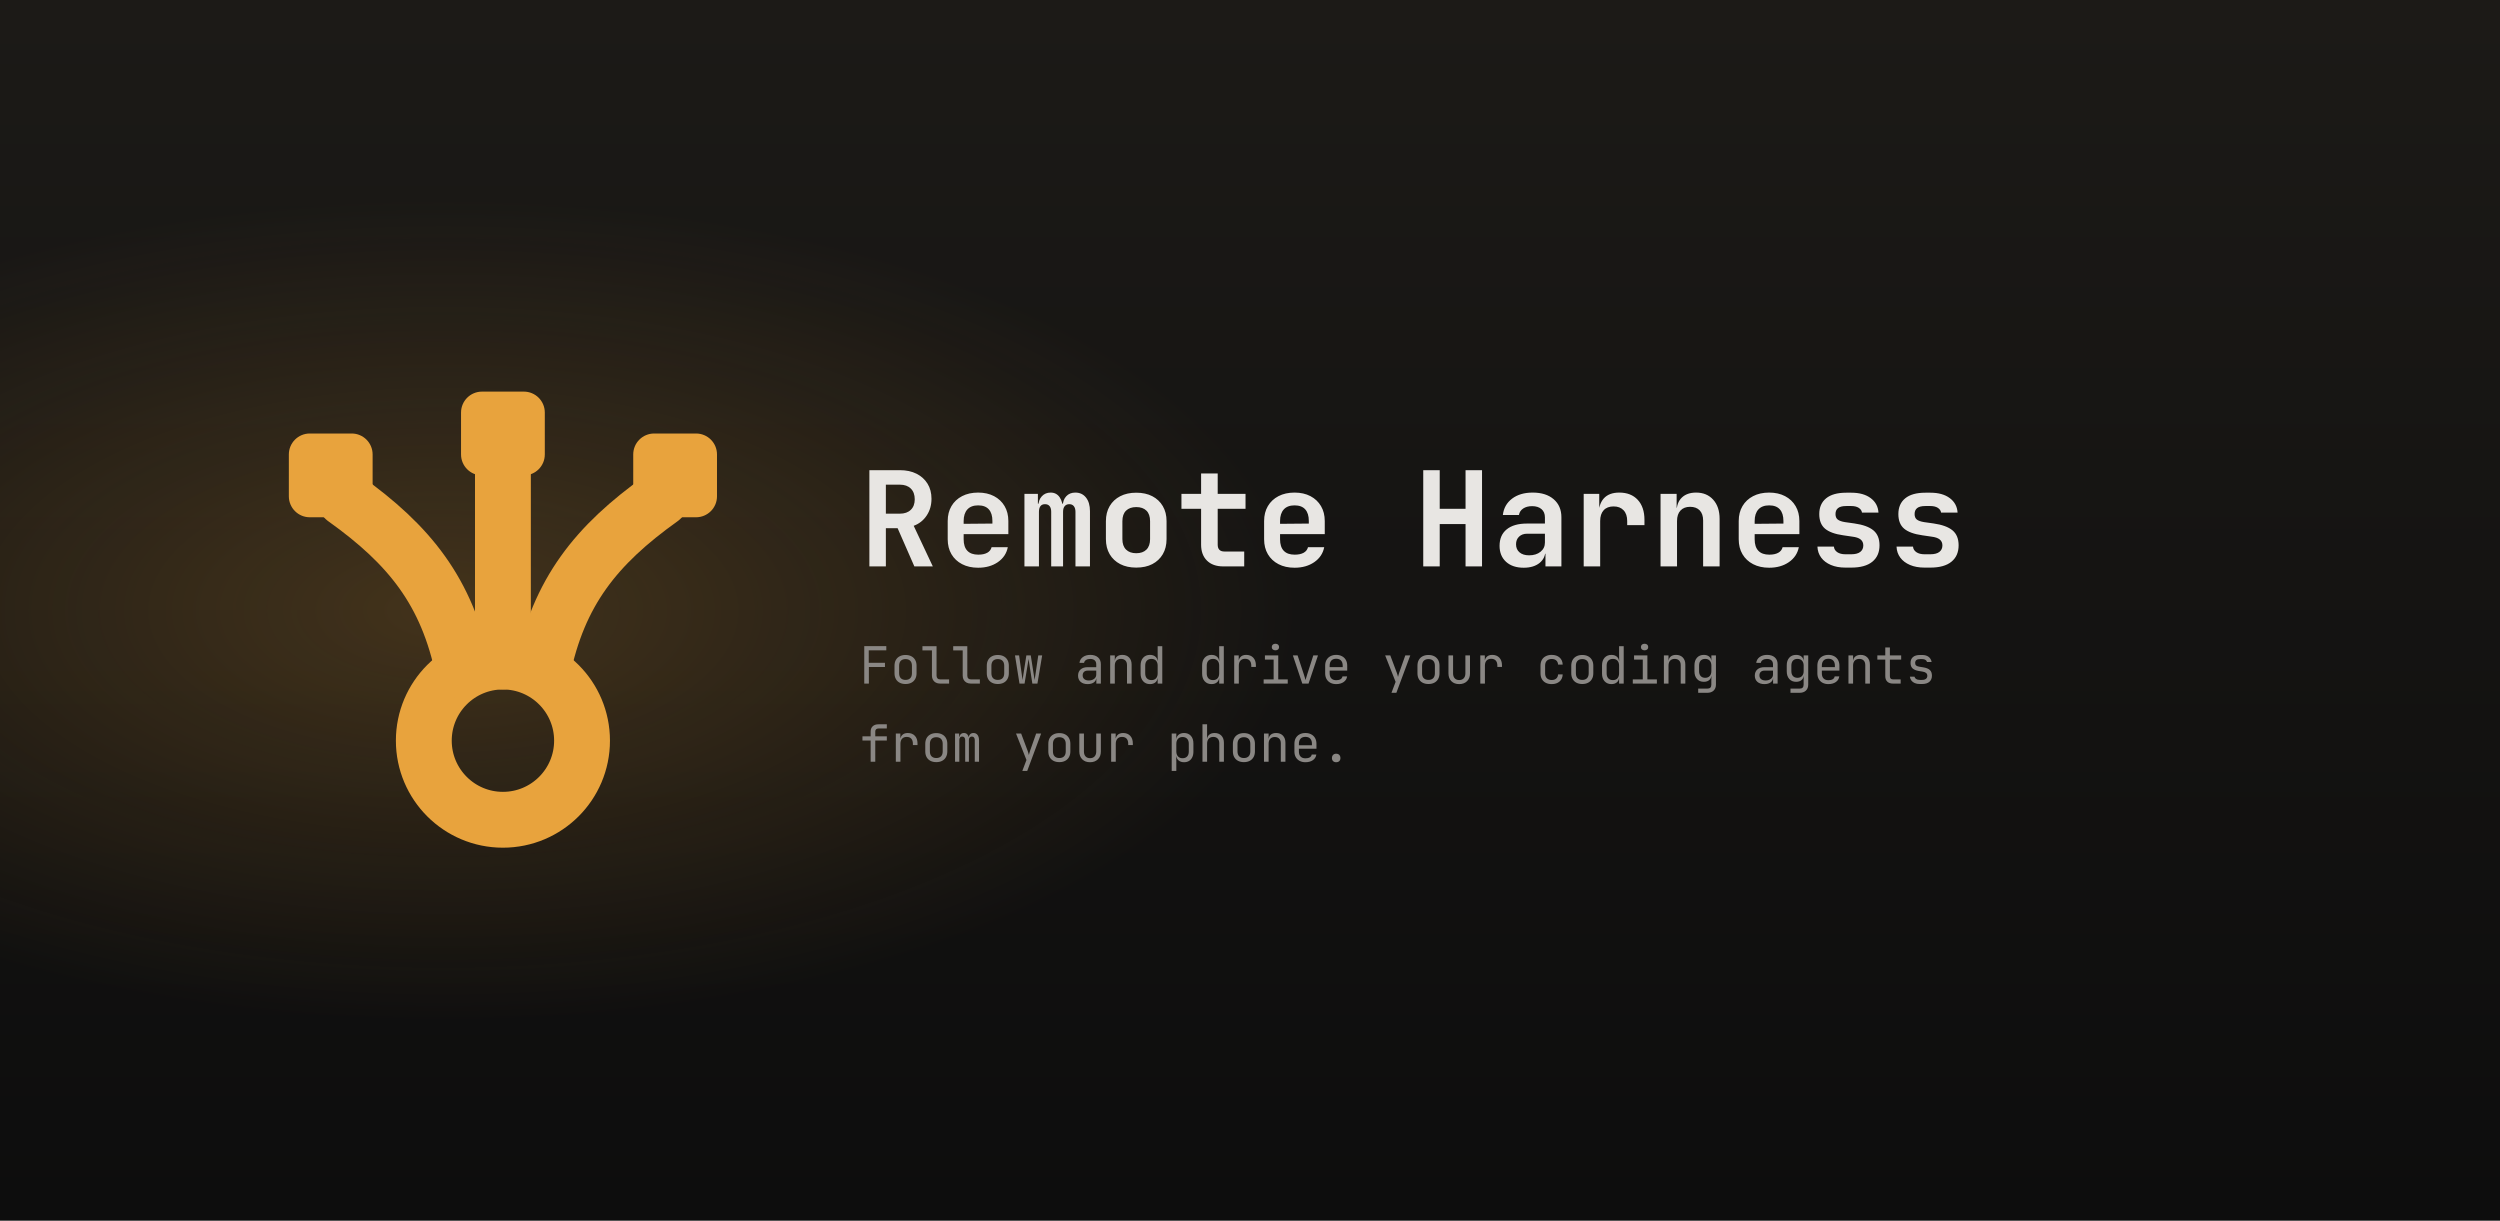
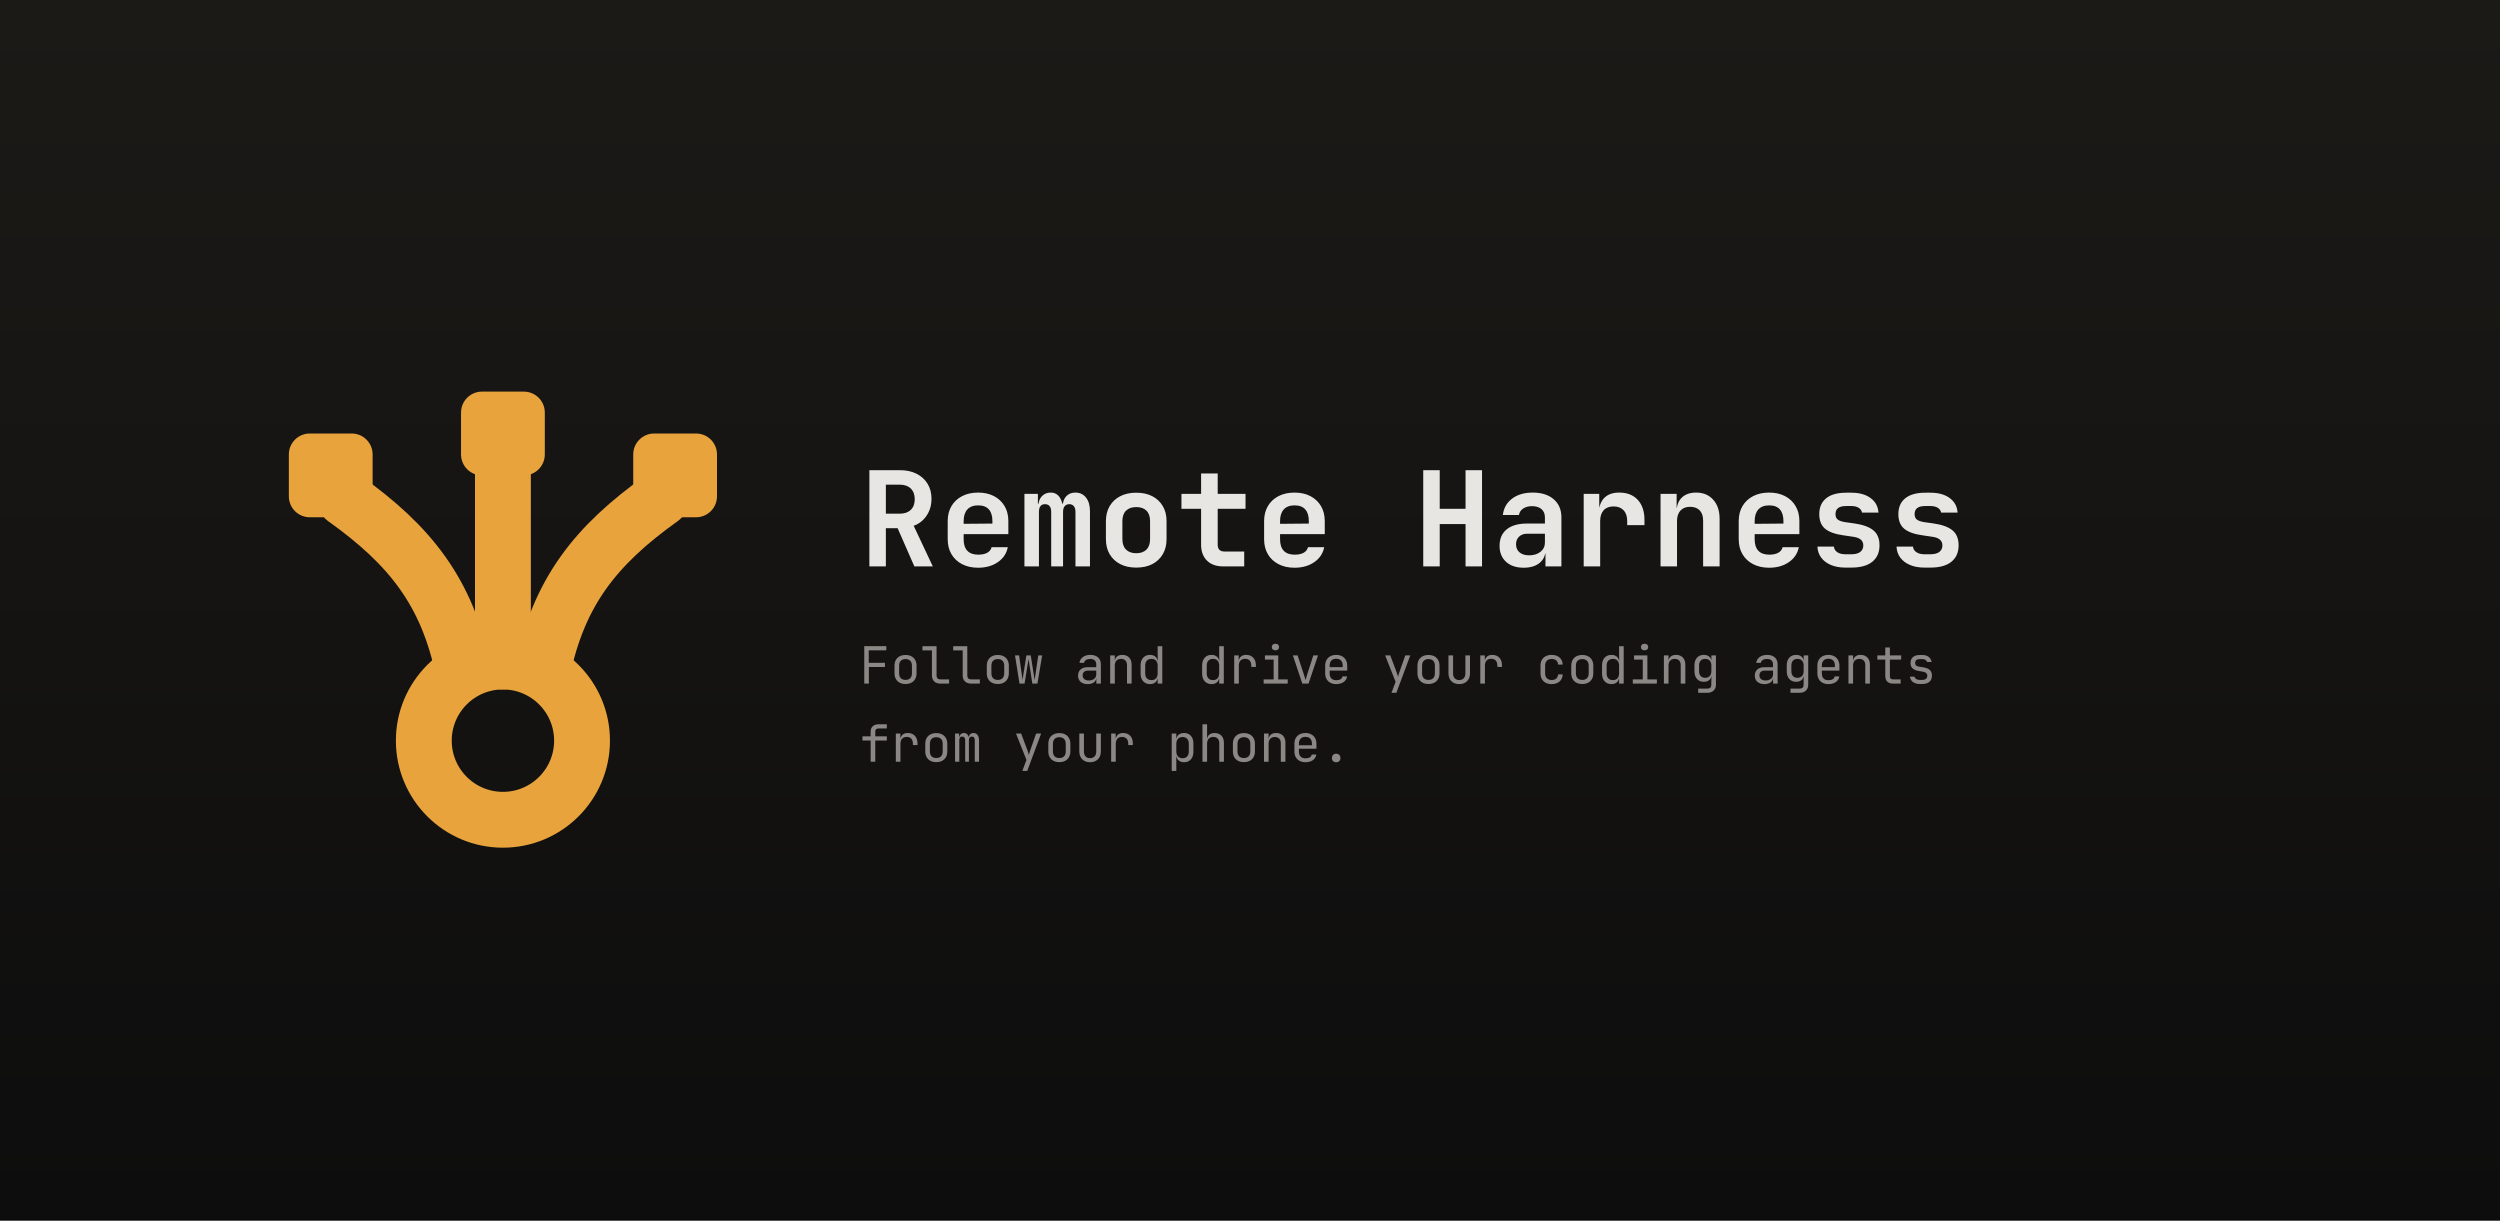
<svg xmlns="http://www.w3.org/2000/svg" width="1024" height="500" viewBox="0 0 1024 500">
  <defs>
    <linearGradient id="fg-bg" x1="0" y1="0" x2="0" y2="1">
      <stop offset="0" stop-color="#1C1A17" />
      <stop offset="1" stop-color="#0D0D0D" />
    </linearGradient>
-     <radialGradient id="fg-glow" cx="0.5" cy="0.68" r="0.5">
-       <stop offset="0" stop-color="#E8A33D" stop-opacity="0.34" />
-       <stop offset="1" stop-color="#E8A33D" stop-opacity="0" />
-     </radialGradient>
-     <radialGradient id="fg-mark-glow" cx="0.18" cy="0.5" r="0.34">
-       <stop offset="0" stop-color="#E8A33D" stop-opacity="0.22" />
-       <stop offset="1" stop-color="#E8A33D" stop-opacity="0" />
-     </radialGradient>
  </defs>
  <rect width="100%" height="100%" fill="url(#fg-bg)" />
-   <rect width="100%" height="100%" fill="url(#fg-mark-glow)" />
  <g transform="translate(84 128) scale(0.9531)">
    <g fill="none" stroke="#E8A33D" stroke-width="24" stroke-linecap="round" stroke-linejoin="round">
      <circle cx="128" cy="184" r="34" />
      <path d="M128 150V66" />
      <path d="M111 154C104 120 88 100 60 80" />
      <path d="M145 154C152 120 168 100 196 80" />
    </g>
    <rect x="110" y="34" width="36" height="36" rx="9" fill="#E8A33D" />
    <rect x="36" y="52" width="36" height="36" rx="9" fill="#E8A33D" />
    <rect x="184" y="52" width="36" height="36" rx="9" fill="#E8A33D" />
  </g>
  <path d="M362.85 232L356.1 232L356.1 192.58L368.58 192.58Q372.52 192.58 375.41 194.04Q378.3 195.5 379.92 198.12Q381.54 200.73 381.54 204.3L381.54 204.3Q381.54 208.19 379.57 211.16Q377.6 214.13 374.25 215.37L374.25 215.37L382.08 232L374.52 232L367.66 216.34L362.85 216.34L362.85 232M362.85 198.52L362.85 210.4L368.58 210.4Q371.44 210.4 373.06 208.83Q374.68 207.27 374.68 204.51L374.68 204.51Q374.68 201.71 373.06 200.11Q371.44 198.52 368.58 198.52L368.58 198.52L362.85 198.52M400.65 232.54L400.65 232.54Q396.87 232.54 394.07 231.08Q391.26 229.62 389.72 227.01Q388.18 224.39 388.18 220.88L388.18 220.88L388.18 213.42Q388.18 209.91 389.72 207.3Q391.26 204.68 394.07 203.22Q396.87 201.76 400.65 201.76L400.65 201.76Q404.38 201.76 407.16 203.22Q409.94 204.68 411.48 207.3Q413.02 209.91 413.02 213.42L413.02 213.42L413.02 218.77L394.71 218.77L394.71 220.88Q394.71 224.01 396.23 225.6Q397.74 227.19 400.71 227.19L400.71 227.19Q402.98 227.19 404.38 226.41Q405.78 225.63 406.16 224.12L406.16 224.12L412.8 224.12Q412.05 227.95 408.73 230.25Q405.41 232.54 400.65 232.54M406.97 214.45L406.49 214.99L406.49 213.37Q406.49 210.29 405.03 208.65Q403.57 207 400.65 207L400.65 207Q397.74 207 396.23 208.67Q394.71 210.35 394.71 213.42L394.71 213.42L394.71 214.56L406.97 214.45M425.55 232L419.61 232L419.61 202.3L425.12 202.3L425.12 206.3L426.25 206.3L425.33 207.27Q425.33 204.78 426.74 203.27Q428.14 201.76 430.35 201.76L430.35 201.76Q432.73 201.76 434.05 203.7Q435.38 205.65 435.38 208.94L435.38 208.94L434.19 206.3L436.02 206.3L435.32 207.27Q435.32 204.78 436.73 203.27Q438.13 201.76 440.45 201.76L440.45 201.76Q443.21 201.76 444.83 203.81Q446.45 205.86 446.45 209.37L446.45 209.37L446.45 232L440.51 232L440.51 209.64Q440.51 208.19 439.86 207.35Q439.21 206.51 437.97 206.51L437.97 206.51Q436.78 206.51 436.1 207.32Q435.43 208.13 435.43 209.64L435.43 209.64L435.43 232L430.57 232L430.57 209.64Q430.57 208.13 429.92 207.32Q429.27 206.51 428.03 206.51L428.03 206.51Q426.79 206.51 426.17 207.32Q425.55 208.13 425.55 209.64L425.55 209.64L425.55 232M465.4 232.49L465.4 232.49Q461.62 232.49 458.84 231.06Q456.06 229.62 454.52 227.01Q452.98 224.39 452.98 220.82L452.98 220.82L452.98 213.48Q452.98 209.91 454.52 207.3Q456.06 204.68 458.84 203.25Q461.62 201.81 465.4 201.81L465.4 201.81Q469.23 201.81 471.99 203.25Q474.74 204.68 476.28 207.3Q477.82 209.91 477.82 213.42L477.82 213.42L477.82 220.82Q477.82 224.39 476.28 227.01Q474.74 229.62 471.99 231.06Q469.23 232.49 465.4 232.49M465.4 226.6L465.4 226.6Q468.1 226.6 469.58 225.12Q471.07 223.63 471.07 220.82L471.07 220.82L471.07 213.48Q471.07 210.62 469.58 209.16Q468.1 207.7 465.4 207.7L465.4 207.7Q462.75 207.7 461.24 209.16Q459.73 210.62 459.73 213.48L459.73 213.48L459.73 220.82Q459.73 223.63 461.24 225.12Q462.75 226.6 465.4 226.6M509.63 232L501.04 232Q496.77 232 494.37 229.62Q491.97 227.25 491.97 223.09L491.97 223.09L491.97 208.4L483.92 208.4L483.92 202.3L491.97 202.3L491.97 193.93L498.77 193.93L498.77 202.3L510.17 202.3L510.17 208.4L498.77 208.4L498.77 223.09Q498.77 225.9 501.53 225.9L501.53 225.9L509.63 225.9L509.63 232M530.25 232.54L530.25 232.54Q526.47 232.54 523.67 231.08Q520.86 229.62 519.32 227.01Q517.78 224.39 517.78 220.88L517.78 220.88L517.78 213.42Q517.78 209.91 519.32 207.3Q520.86 204.68 523.67 203.22Q526.47 201.76 530.25 201.76L530.25 201.76Q533.98 201.76 536.76 203.22Q539.54 204.68 541.08 207.3Q542.62 209.91 542.62 213.42L542.62 213.42L542.62 218.77L524.31 218.77L524.31 220.88Q524.31 224.01 525.83 225.6Q527.34 227.19 530.31 227.19L530.31 227.19Q532.58 227.19 533.98 226.41Q535.38 225.63 535.76 224.12L535.76 224.12L542.4 224.12Q541.65 227.95 538.33 230.25Q535.01 232.54 530.25 232.54M536.57 214.45L536.09 214.99L536.09 213.37Q536.09 210.29 534.63 208.65Q533.17 207 530.25 207L530.25 207Q527.34 207 525.83 208.67Q524.31 210.35 524.31 213.42L524.31 213.42L524.31 214.56L536.57 214.45M589.71 232L582.96 232L582.96 192.58L589.71 192.58L589.71 208.4L600.29 208.4L600.29 192.58L607.04 192.58L607.04 232L600.29 232L600.29 214.67L589.71 214.67L589.71 232M624.11 232.54L624.11 232.54Q619.52 232.54 616.87 230.11Q614.22 227.68 614.22 223.58L614.22 223.58Q614.22 219.2 617.14 216.83Q620.06 214.45 625.4 214.45L625.4 214.45L632.8 214.45L632.8 211.91Q632.8 209.75 631.4 208.54Q629.99 207.32 627.56 207.32L627.56 207.32Q625.35 207.32 623.89 208.29Q622.43 209.27 622.16 210.94L622.16 210.94L615.57 210.94Q616.06 206.73 619.35 204.24Q622.65 201.76 627.78 201.76L627.78 201.76Q633.23 201.76 636.39 204.49Q639.55 207.21 639.55 211.86L639.55 211.86L639.55 232L633.02 232L633.02 226.82L631.94 226.82L633.02 225.36Q633.02 228.65 630.59 230.6Q628.16 232.54 624.11 232.54M626.32 227.46L626.32 227.46Q629.18 227.46 630.99 226.01Q632.8 224.55 632.8 222.23L632.8 222.23L632.8 218.61L625.51 218.61Q623.46 218.61 622.22 219.8Q620.97 220.98 620.97 222.93L620.97 222.93Q620.97 225.03 622.4 226.25Q623.84 227.46 626.32 227.46M655.43 232L648.68 232L648.68 202.3L655.05 202.3L655.05 207.97L656.72 207.97L654.72 211.43Q654.72 206.62 656.88 204.19Q659.04 201.76 663.26 201.76L663.26 201.76Q668.06 201.76 670.82 204.73Q673.57 207.7 673.57 212.94L673.57 212.94L673.57 215.1L666.5 215.1L666.5 213.42Q666.5 210.56 665.01 209Q663.53 207.43 660.93 207.43L660.93 207.43Q658.29 207.43 656.86 209Q655.43 210.56 655.43 213.42L655.43 213.42L655.43 232M686.91 232L680.16 232L680.16 202.3L686.75 202.3L686.75 207.97L688.58 207.97L686.75 209.54Q686.75 205.86 688.88 203.81Q691.01 201.76 694.74 201.76L694.74 201.76Q699.11 201.76 701.73 204.68Q704.35 207.59 704.35 212.51L704.35 212.51L704.35 232L697.6 232L697.6 213.21Q697.6 210.51 696.2 209.05Q694.79 207.59 692.25 207.59L692.25 207.59Q689.77 207.59 688.34 209.1Q686.91 210.62 686.91 213.42L686.91 213.42L686.91 232M724.65 232.54L724.65 232.54Q720.87 232.54 718.07 231.08Q715.26 229.62 713.72 227.01Q712.18 224.39 712.18 220.88L712.18 220.88L712.18 213.42Q712.18 209.91 713.72 207.3Q715.26 204.68 718.07 203.22Q720.87 201.76 724.65 201.76L724.65 201.76Q728.38 201.76 731.16 203.22Q733.94 204.68 735.48 207.3Q737.02 209.91 737.02 213.42L737.02 213.42L737.02 218.77L718.71 218.77L718.71 220.88Q718.71 224.01 720.23 225.6Q721.74 227.19 724.71 227.19L724.71 227.19Q726.98 227.19 728.38 226.41Q729.78 225.63 730.16 224.12L730.16 224.12L736.8 224.12Q736.05 227.95 732.73 230.25Q729.41 232.54 724.65 232.54M730.97 214.45L730.49 214.99L730.49 213.37Q730.49 210.29 729.03 208.65Q727.57 207 724.65 207L724.65 207Q721.74 207 720.23 208.67Q718.71 210.35 718.71 213.42L718.71 213.42L718.71 214.56L730.97 214.45M758.24 232.49L755.87 232.49Q752.46 232.49 749.93 231.41Q747.39 230.33 745.96 228.41Q744.53 226.49 744.42 223.9L744.42 223.9L751.17 223.9Q751.28 225.3 752.54 226.17Q753.81 227.03 755.87 227.03L755.87 227.03L758.24 227.03Q760.73 227.03 761.97 226.06Q763.21 225.09 763.21 223.41L763.21 223.41Q763.21 221.85 762.1 220.96Q761 220.07 758.67 219.8L758.67 219.8L755 219.26Q749.93 218.55 747.55 216.56Q745.17 214.56 745.17 210.56L745.17 210.56Q745.17 206.4 747.98 204.11Q750.79 201.81 756.24 201.81L756.24 201.81L758.3 201.81Q763.26 201.81 766.23 204.03Q769.2 206.24 769.42 209.97L769.42 209.97L762.67 209.97Q762.51 208.78 761.35 208.02Q760.19 207.27 758.3 207.27L758.3 207.27L756.24 207.27Q753.92 207.27 752.87 208.11Q751.82 208.94 751.82 210.56L751.82 210.56Q751.82 212.07 752.73 212.8Q753.65 213.53 755.7 213.86L755.7 213.86L759.54 214.4Q764.83 215.15 767.34 217.23Q769.85 219.31 769.85 223.36L769.85 223.36Q769.85 227.68 766.91 230.08Q763.97 232.49 758.24 232.49L758.24 232.49M790.64 232.49L788.27 232.49Q784.86 232.49 782.33 231.41Q779.79 230.33 778.36 228.41Q776.93 226.49 776.82 223.9L776.82 223.9L783.57 223.9Q783.68 225.3 784.94 226.17Q786.21 227.03 788.27 227.03L788.27 227.03L790.64 227.03Q793.13 227.03 794.37 226.06Q795.61 225.09 795.61 223.41L795.61 223.41Q795.61 221.85 794.5 220.96Q793.4 220.07 791.07 219.8L791.07 219.8L787.4 219.26Q782.33 218.55 779.95 216.56Q777.57 214.56 777.57 210.56L777.57 210.56Q777.57 206.4 780.38 204.11Q783.19 201.81 788.64 201.81L788.64 201.81L790.7 201.81Q795.66 201.81 798.63 204.03Q801.6 206.24 801.82 209.97L801.82 209.97L795.07 209.97Q794.91 208.78 793.75 208.02Q792.59 207.27 790.7 207.27L790.7 207.27L788.64 207.27Q786.32 207.27 785.27 208.11Q784.22 208.94 784.22 210.56L784.22 210.56Q784.22 212.07 785.13 212.8Q786.05 213.53 788.1 213.86L788.1 213.86L791.94 214.4Q797.23 215.15 799.74 217.23Q802.25 219.31 802.25 223.36L802.25 223.36Q802.25 227.68 799.31 230.08Q796.37 232.49 790.64 232.49L790.64 232.49" fill="#E8E6E3" />
  <path d="M355.89 280L354 280L354 264.65L363.03 264.65L363.03 266.37L355.84 266.37L355.84 271.47L362.48 271.47L362.48 273.2L355.89 273.2L355.89 280M370.9 280.17L370.9 280.17Q369.51 280.17 368.51 279.64Q367.5 279.12 366.94 278.12Q366.39 277.12 366.39 275.76L366.39 275.76L366.39 272.69Q366.39 271.31 366.94 270.32Q367.5 269.33 368.51 268.81Q369.51 268.28 370.9 268.28L370.9 268.28Q372.29 268.28 373.29 268.81Q374.3 269.33 374.86 270.32Q375.42 271.31 375.42 272.67L375.42 272.67L375.42 275.76Q375.42 277.12 374.86 278.12Q374.3 279.12 373.29 279.64Q372.29 280.17 370.9 280.17M370.9 278.49L370.9 278.49Q372.14 278.49 372.83 277.8Q373.53 277.1 373.53 275.76L373.53 275.76L373.53 272.69Q373.53 271.35 372.83 270.65Q372.14 269.96 370.9 269.96L370.9 269.96Q369.68 269.96 368.98 270.65Q368.28 271.35 368.28 272.69L368.28 272.69L368.28 275.76Q368.28 277.1 368.98 277.8Q369.68 278.49 370.9 278.49M388.75 280L385.08 280Q384.07 280 383.31 279.6Q382.56 279.2 382.14 278.47Q381.72 277.73 381.72 276.75L381.72 276.75L381.72 266.39L377.83 266.39L377.83 264.67L383.61 264.67L383.61 276.75Q383.61 277.46 384 277.87Q384.4 278.28 385.08 278.28L385.08 278.28L388.75 278.28L388.75 280M401.35 280L397.68 280Q396.67 280 395.91 279.6Q395.16 279.2 394.74 278.47Q394.32 277.73 394.32 276.75L394.32 276.75L394.32 266.39L390.43 266.39L390.43 264.67L396.21 264.67L396.21 276.75Q396.21 277.46 396.6 277.87Q397 278.28 397.68 278.28L397.68 278.28L401.35 278.28L401.35 280M408.7 280.17L408.7 280.17Q407.31 280.17 406.31 279.64Q405.3 279.12 404.74 278.12Q404.19 277.12 404.19 275.76L404.19 275.76L404.19 272.69Q404.19 271.31 404.74 270.32Q405.3 269.33 406.31 268.81Q407.31 268.28 408.7 268.28L408.7 268.28Q410.09 268.28 411.09 268.81Q412.1 269.33 412.66 270.32Q413.22 271.31 413.22 272.67L413.22 272.67L413.22 275.76Q413.22 277.12 412.66 278.12Q412.1 279.12 411.09 279.64Q410.09 280.17 408.7 280.17M408.7 278.49L408.7 278.49Q409.94 278.49 410.63 277.8Q411.33 277.1 411.33 275.76L411.33 275.76L411.33 272.69Q411.33 271.35 410.63 270.65Q409.94 269.96 408.7 269.96L408.7 269.96Q407.48 269.96 406.78 270.65Q406.08 271.35 406.08 272.69L406.08 272.69L406.08 275.76Q406.08 277.1 406.78 277.8Q407.48 278.49 408.7 278.49M419.66 280L417.58 280L415.74 268.45L417.42 268.45L418.57 276.64Q418.63 277.1 418.71 277.64Q418.78 278.17 418.82 278.53L418.82 278.53Q418.86 278.17 418.96 277.64Q419.05 277.1 419.12 276.64L419.12 276.64L420.4 268.45L422.2 268.45L423.48 276.64Q423.55 277.1 423.64 277.64Q423.74 278.17 423.78 278.53L423.78 278.53Q423.82 278.17 423.91 277.64Q424.01 277.1 424.07 276.64L424.07 276.64L425.27 268.45L426.87 268.45L424.93 280L422.85 280L421.62 272.02Q421.53 271.43 421.43 270.84Q421.32 270.26 421.28 269.92L421.28 269.92Q421.24 270.26 421.15 270.84Q421.07 271.43 420.96 272.02L420.96 272.02L419.66 280M445.49 280.21L445.49 280.21Q443.67 280.21 442.62 279.28Q441.57 278.34 441.57 276.75L441.57 276.75Q441.57 275.13 442.62 274.2Q443.67 273.28 445.45 273.28L445.45 273.28L449.02 273.28L449.02 272.13Q449.02 271.05 448.38 270.48Q447.74 269.9 446.56 269.9L446.56 269.9Q445.53 269.9 444.84 270.33Q444.15 270.76 444.04 271.5L444.04 271.5L442.15 271.5Q442.34 270 443.56 269.12Q444.78 268.24 446.61 268.24L446.61 268.24Q448.6 268.24 449.76 269.27Q450.91 270.3 450.91 272.06L450.91 272.06L450.91 280L449.06 280L449.06 277.8L448.75 277.8L449.06 277.48Q449.06 278.74 448.09 279.48Q447.11 280.21 445.49 280.21M445.95 278.72L445.95 278.72Q447.3 278.72 448.16 278.05Q449.02 277.38 449.02 276.33L449.02 276.33L449.02 274.69L445.49 274.69Q444.55 274.69 444 275.21Q443.46 275.74 443.46 276.64L443.46 276.64Q443.46 277.61 444.12 278.16Q444.78 278.72 445.95 278.72M456.62 280L454.73 280L454.73 268.45L456.62 268.45L456.62 270.65L457.02 270.65L456.62 271.1Q456.62 269.73 457.44 268.99Q458.26 268.24 459.71 268.24L459.71 268.24Q461.45 268.24 462.48 269.31Q463.51 270.38 463.51 272.23L463.51 272.23L463.51 280L461.62 280L461.62 272.44Q461.62 271.2 460.96 270.54Q460.3 269.88 459.16 269.88L459.16 269.88Q457.99 269.88 457.3 270.59Q456.62 271.31 456.62 272.65L456.62 272.65L456.62 280M471.03 280.21L471.03 280.21Q469.31 280.21 468.25 279.06Q467.19 277.9 467.19 275.93L467.19 275.93L467.19 272.55Q467.19 270.55 468.24 269.4Q469.29 268.24 471.03 268.24L471.03 268.24Q472.46 268.24 473.32 269.02Q474.18 269.79 474.18 271.1L474.18 271.1L473.8 270.65L474.22 270.65L474.18 268.03L474.18 264.67L476.07 264.67L476.07 280L474.18 280L474.18 277.8L473.8 277.8L474.18 277.35Q474.18 278.68 473.32 279.44Q472.46 280.21 471.03 280.21M471.66 278.57L471.66 278.57Q472.83 278.57 473.51 277.84Q474.18 277.1 474.18 275.8L474.18 275.8L474.18 272.65Q474.18 271.35 473.51 270.61Q472.83 269.88 471.66 269.88L471.66 269.88Q470.46 269.88 469.77 270.59Q469.08 271.31 469.08 272.65L469.08 272.65L469.08 275.8Q469.08 277.14 469.77 277.86Q470.46 278.57 471.66 278.57M496.23 280.21L496.23 280.21Q494.51 280.21 493.45 279.06Q492.39 277.9 492.39 275.93L492.39 275.93L492.39 272.55Q492.39 270.55 493.44 269.4Q494.49 268.24 496.23 268.24L496.23 268.24Q497.66 268.24 498.52 269.02Q499.38 269.79 499.38 271.1L499.38 271.1L499 270.65L499.42 270.65L499.38 268.03L499.38 264.67L501.27 264.67L501.27 280L499.38 280L499.38 277.8L499 277.8L499.38 277.35Q499.38 278.68 498.52 279.44Q497.66 280.21 496.23 280.21M496.86 278.57L496.86 278.57Q498.03 278.57 498.71 277.84Q499.38 277.1 499.38 275.8L499.38 275.8L499.38 272.65Q499.38 271.35 498.71 270.61Q498.03 269.88 496.86 269.88L496.86 269.88Q495.66 269.88 494.97 270.59Q494.28 271.31 494.28 272.65L494.28 272.65L494.28 275.8Q494.28 277.14 494.97 277.86Q495.66 278.57 496.86 278.57M507.42 280L505.53 280L505.53 268.45L507.38 268.45L507.38 270.65L507.82 270.65L507.21 272.02Q507.21 270.15 508.02 269.2Q508.83 268.24 510.42 268.24L510.42 268.24Q512.25 268.24 513.33 269.38Q514.41 270.53 514.41 272.48L514.41 272.48L514.41 273.18L512.52 273.18L512.52 272.65Q512.52 271.29 511.86 270.56Q511.2 269.84 509.98 269.84L509.98 269.84Q508.79 269.84 508.1 270.57Q507.42 271.31 507.42 272.65L507.42 272.65L507.42 280M527.46 280L517.59 280L517.59 278.28L521.68 278.28L521.68 270.17L518.11 270.17L518.11 268.45L523.57 268.45L523.57 278.28L527.46 278.28L527.46 280M522.42 266.37L522.42 266.37Q521.72 266.37 521.32 266.01Q520.92 265.66 520.92 265.05L520.92 265.05Q520.92 264.42 521.32 264.05Q521.72 263.68 522.42 263.68L522.42 263.68Q523.11 263.68 523.51 264.05Q523.91 264.42 523.91 265.05L523.91 265.05Q523.91 265.66 523.51 266.01Q523.11 266.37 522.42 266.37M535.98 280L533.42 280L529.56 268.45L531.49 268.45L534.05 276.22Q534.28 276.91 534.47 277.55Q534.66 278.19 534.74 278.55L534.74 278.55Q534.85 278.19 535.04 277.55Q535.23 276.91 535.44 276.22L535.44 276.22L537.93 268.45L539.85 268.45L535.98 280M547.3 280.21L547.3 280.21Q545.94 280.21 544.92 279.66Q543.9 279.12 543.34 278.12Q542.79 277.12 542.79 275.8L542.79 275.8L542.79 272.65Q542.79 271.31 543.34 270.32Q543.9 269.33 544.92 268.79Q545.94 268.24 547.3 268.24L547.3 268.24Q548.67 268.24 549.68 268.79Q550.7 269.33 551.26 270.32Q551.82 271.31 551.82 272.65L551.82 272.65L551.82 274.69L544.63 274.69L544.63 275.8Q544.63 277.17 545.33 277.89Q546.02 278.61 547.3 278.61L547.3 278.61Q548.39 278.61 549.06 278.23Q549.74 277.84 549.88 277.06L549.88 277.06L551.77 277.06Q551.58 278.51 550.36 279.36Q549.13 280.21 547.3 280.21M550.11 273.26L549.97 273.43L549.97 272.65Q549.97 271.29 549.28 270.55Q548.6 269.82 547.3 269.82L547.3 269.82Q546.02 269.82 545.33 270.55Q544.63 271.29 544.63 272.65L544.63 272.65L544.63 273.26L550.11 273.26M571.95 283.78L569.94 283.78L571.64 279.29L567.36 268.45L569.46 268.45L572.14 275.59Q572.29 275.95 572.42 276.44Q572.54 276.93 572.63 277.27L572.63 277.27Q572.71 276.93 572.84 276.44Q572.96 275.95 573.09 275.59L573.09 275.59L575.61 268.45L577.65 268.45L571.95 283.78M585.1 280.17L585.1 280.17Q583.71 280.17 582.71 279.64Q581.7 279.12 581.14 278.12Q580.59 277.12 580.59 275.76L580.59 275.76L580.59 272.69Q580.59 271.31 581.14 270.32Q581.7 269.33 582.71 268.81Q583.71 268.28 585.1 268.28L585.1 268.28Q586.49 268.28 587.49 268.81Q588.5 269.33 589.06 270.32Q589.62 271.31 589.62 272.67L589.62 272.67L589.62 275.76Q589.62 277.12 589.06 278.12Q588.5 279.12 587.49 279.64Q586.49 280.17 585.1 280.17M585.1 278.49L585.1 278.49Q586.34 278.49 587.03 277.8Q587.73 277.1 587.73 275.76L587.73 275.76L587.73 272.69Q587.73 271.35 587.03 270.65Q586.34 269.96 585.1 269.96L585.1 269.96Q583.88 269.96 583.18 270.65Q582.48 271.35 582.48 272.69L582.48 272.69L582.48 275.76Q582.48 277.1 583.18 277.8Q583.88 278.49 585.1 278.49M597.68 280.21L597.68 280.21Q595.68 280.21 594.49 279.02Q593.29 277.84 593.29 275.8L593.29 275.8L593.29 268.45L595.18 268.45L595.18 275.8Q595.18 277.1 595.85 277.83Q596.52 278.55 597.68 278.55L597.68 278.55Q598.86 278.55 599.54 277.83Q600.22 277.1 600.22 275.8L600.22 275.8L600.22 268.45L602.11 268.45L602.11 275.8Q602.11 277.84 600.89 279.02Q599.67 280.21 597.68 280.21M608.22 280L606.33 280L606.33 268.45L608.18 268.45L608.18 270.65L608.62 270.65L608.01 272.02Q608.01 270.15 608.82 269.2Q609.63 268.24 611.22 268.24L611.22 268.24Q613.05 268.24 614.13 269.38Q615.21 270.53 615.21 272.48L615.21 272.48L615.21 273.18L613.32 273.18L613.32 272.65Q613.32 271.29 612.66 270.56Q612 269.84 610.78 269.84L610.78 269.84Q609.59 269.84 608.9 270.57Q608.22 271.31 608.22 272.65L608.22 272.65L608.22 280M635.58 280.21L635.58 280.21Q634.2 280.21 633.16 279.69Q632.12 279.16 631.55 278.16Q630.99 277.17 630.99 275.8L630.99 275.8L630.99 272.65Q630.99 271.26 631.55 270.28Q632.12 269.29 633.16 268.77Q634.2 268.24 635.58 268.24L635.58 268.24Q637.58 268.24 638.8 269.31Q640.02 270.38 640.08 272.23L640.08 272.23L638.19 272.23Q638.13 271.12 637.44 270.52Q636.76 269.92 635.58 269.92L635.58 269.92Q634.35 269.92 633.61 270.62Q632.88 271.33 632.88 272.63L632.88 272.63L632.88 275.8Q632.88 277.1 633.61 277.82Q634.35 278.53 635.58 278.53L635.58 278.53Q636.76 278.53 637.44 277.92Q638.13 277.31 638.19 276.22L638.19 276.22L640.08 276.22Q640.02 278.07 638.8 279.14Q637.58 280.21 635.58 280.21M648.1 280.17L648.1 280.17Q646.71 280.17 645.71 279.64Q644.7 279.12 644.14 278.12Q643.59 277.12 643.59 275.76L643.59 275.76L643.59 272.69Q643.59 271.31 644.14 270.32Q644.7 269.33 645.71 268.81Q646.71 268.28 648.1 268.28L648.1 268.28Q649.49 268.28 650.49 268.81Q651.5 269.33 652.06 270.32Q652.62 271.31 652.62 272.67L652.62 272.67L652.62 275.76Q652.62 277.12 652.06 278.12Q651.5 279.12 650.49 279.64Q649.49 280.17 648.1 280.17M648.1 278.49L648.1 278.49Q649.34 278.49 650.03 277.8Q650.73 277.1 650.73 275.76L650.73 275.76L650.73 272.69Q650.73 271.35 650.03 270.65Q649.34 269.96 648.1 269.96L648.1 269.96Q646.88 269.96 646.18 270.65Q645.48 271.35 645.48 272.69L645.48 272.69L645.48 275.76Q645.48 277.1 646.18 277.8Q646.88 278.49 648.1 278.49M660.03 280.21L660.03 280.21Q658.31 280.21 657.25 279.06Q656.19 277.9 656.19 275.93L656.19 275.93L656.19 272.55Q656.19 270.55 657.24 269.4Q658.29 268.24 660.03 268.24L660.03 268.24Q661.46 268.24 662.32 269.02Q663.18 269.79 663.18 271.1L663.18 271.1L662.8 270.65L663.22 270.65L663.18 268.03L663.18 264.67L665.07 264.67L665.07 280L663.18 280L663.18 277.8L662.8 277.8L663.18 277.35Q663.18 278.68 662.32 279.44Q661.46 280.21 660.03 280.21M660.66 278.57L660.66 278.57Q661.83 278.57 662.51 277.84Q663.18 277.1 663.18 275.8L663.18 275.8L663.18 272.65Q663.18 271.35 662.51 270.61Q661.83 269.88 660.66 269.88L660.66 269.88Q659.46 269.88 658.77 270.59Q658.08 271.31 658.08 272.65L658.08 272.65L658.08 275.8Q658.08 277.14 658.77 277.86Q659.46 278.57 660.66 278.57M678.66 280L668.79 280L668.79 278.28L672.88 278.28L672.88 270.17L669.31 270.17L669.31 268.45L674.77 268.45L674.77 278.28L678.66 278.28L678.66 280M673.62 266.37L673.62 266.37Q672.92 266.37 672.52 266.01Q672.12 265.66 672.12 265.05L672.12 265.05Q672.12 264.42 672.52 264.05Q672.92 263.68 673.62 263.68L673.62 263.68Q674.31 263.68 674.71 264.05Q675.11 264.42 675.11 265.05L675.11 265.05Q675.11 265.66 674.71 266.01Q674.31 266.37 673.62 266.37M683.42 280L681.53 280L681.53 268.45L683.42 268.45L683.42 270.65L683.82 270.65L683.42 271.1Q683.42 269.73 684.24 268.99Q685.06 268.24 686.51 268.24L686.51 268.24Q688.25 268.24 689.28 269.31Q690.31 270.38 690.31 272.23L690.31 272.23L690.31 280L688.42 280L688.42 272.44Q688.42 271.2 687.76 270.54Q687.1 269.88 685.96 269.88L685.96 269.88Q684.79 269.88 684.1 270.59Q683.42 271.31 683.42 272.65L683.42 272.65L683.42 280M699.24 283.78L695.58 283.78L695.58 282.06L699.26 282.06Q700.14 282.06 700.55 281.66Q700.96 281.26 700.96 280.42L700.96 280.42L700.96 278.95L701 276.85L700.62 276.85L700.98 276.54Q700.98 277.8 700.14 278.53Q699.3 279.27 697.89 279.27L697.89 279.27Q696.11 279.27 695.08 278.1Q694.05 276.93 694.05 274.96L694.05 274.96L694.05 272.52Q694.05 270.55 695.08 269.4Q696.11 268.24 697.89 268.24L697.89 268.24Q699.3 268.24 700.14 268.98Q700.98 269.71 700.98 270.97L700.98 270.97L700.62 270.65L700.98 270.65L700.98 268.45L702.85 268.45L702.85 280.42Q702.85 281.97 701.89 282.88Q700.94 283.78 699.24 283.78L699.24 283.78M698.46 277.63L698.46 277.63Q699.63 277.63 700.31 276.89Q700.98 276.16 700.98 274.86L700.98 274.86L700.98 272.65Q700.98 271.35 700.31 270.61Q699.63 269.88 698.46 269.88L698.46 269.88Q697.26 269.88 696.6 270.59Q695.94 271.31 695.94 272.65L695.94 272.65L695.94 274.86Q695.94 276.2 696.6 276.91Q697.26 277.63 698.46 277.63M722.69 280.21L722.69 280.21Q720.87 280.21 719.82 279.28Q718.77 278.34 718.77 276.75L718.77 276.75Q718.77 275.13 719.82 274.2Q720.87 273.28 722.65 273.28L722.65 273.28L726.22 273.28L726.22 272.13Q726.22 271.05 725.58 270.48Q724.94 269.9 723.76 269.9L723.76 269.9Q722.73 269.9 722.04 270.33Q721.35 270.76 721.24 271.5L721.24 271.5L719.35 271.5Q719.54 270 720.76 269.12Q721.98 268.24 723.81 268.24L723.81 268.24Q725.8 268.24 726.96 269.27Q728.11 270.3 728.11 272.06L728.11 272.06L728.11 280L726.26 280L726.26 277.8L725.95 277.8L726.26 277.48Q726.26 278.74 725.29 279.48Q724.31 280.21 722.69 280.21M723.15 278.72L723.15 278.72Q724.5 278.72 725.36 278.05Q726.22 277.38 726.22 276.33L726.22 276.33L726.22 274.69L722.69 274.69Q721.75 274.69 721.2 275.21Q720.66 275.74 720.66 276.64L720.66 276.64Q720.66 277.61 721.32 278.16Q721.98 278.72 723.15 278.72M737.04 283.78L733.38 283.78L733.38 282.06L737.06 282.06Q737.94 282.06 738.35 281.66Q738.76 281.26 738.76 280.42L738.76 280.42L738.76 278.95L738.8 276.85L738.42 276.85L738.78 276.54Q738.78 277.8 737.94 278.53Q737.1 279.27 735.69 279.27L735.69 279.27Q733.91 279.27 732.88 278.1Q731.85 276.93 731.85 274.96L731.85 274.96L731.85 272.52Q731.85 270.55 732.88 269.4Q733.91 268.24 735.69 268.24L735.69 268.24Q737.1 268.24 737.94 268.98Q738.78 269.71 738.78 270.97L738.78 270.97L738.42 270.65L738.78 270.65L738.78 268.45L740.65 268.45L740.65 280.42Q740.65 281.97 739.69 282.88Q738.74 283.78 737.04 283.78L737.04 283.78M736.26 277.63L736.26 277.63Q737.43 277.63 738.11 276.89Q738.78 276.16 738.78 274.86L738.78 274.86L738.78 272.65Q738.78 271.35 738.11 270.61Q737.43 269.88 736.26 269.88L736.26 269.88Q735.06 269.88 734.4 270.59Q733.74 271.31 733.74 272.65L733.74 272.65L733.74 274.86Q733.74 276.2 734.4 276.91Q735.06 277.63 736.26 277.63M748.9 280.21L748.9 280.21Q747.54 280.21 746.52 279.66Q745.5 279.12 744.94 278.12Q744.39 277.12 744.39 275.8L744.39 275.8L744.39 272.65Q744.39 271.31 744.94 270.32Q745.5 269.33 746.52 268.79Q747.54 268.24 748.9 268.24L748.9 268.24Q750.27 268.24 751.28 268.79Q752.3 269.33 752.86 270.32Q753.42 271.31 753.42 272.65L753.42 272.65L753.42 274.69L746.23 274.69L746.23 275.8Q746.23 277.17 746.93 277.89Q747.62 278.61 748.9 278.61L748.9 278.61Q749.99 278.61 750.66 278.23Q751.34 277.84 751.48 277.06L751.48 277.06L753.37 277.06Q753.18 278.51 751.96 279.36Q750.73 280.21 748.9 280.21M751.71 273.26L751.57 273.43L751.57 272.65Q751.57 271.29 750.88 270.55Q750.2 269.82 748.9 269.82L748.9 269.82Q747.62 269.82 746.93 270.55Q746.23 271.29 746.23 272.65L746.23 272.65L746.23 273.26L751.71 273.26M759.02 280L757.13 280L757.13 268.45L759.02 268.45L759.02 270.65L759.42 270.65L759.02 271.1Q759.02 269.73 759.84 268.99Q760.66 268.24 762.11 268.24L762.11 268.24Q763.85 268.24 764.88 269.31Q765.91 270.38 765.91 272.23L765.91 272.23L765.91 280L764.02 280L764.02 272.44Q764.02 271.2 763.36 270.54Q762.7 269.88 761.56 269.88L761.56 269.88Q760.39 269.88 759.7 270.59Q759.02 271.31 759.02 272.65L759.02 272.65L759.02 280M778.51 280L775.36 280Q773.87 280 773.04 279.2Q772.21 278.4 772.21 276.96L772.21 276.96L772.21 270.17L768.96 270.17L768.96 268.45L772.21 268.45L772.21 265.2L774.1 265.2L774.1 268.45L778.72 268.45L778.72 270.17L774.1 270.17L774.1 276.96Q774.1 278.28 775.36 278.28L775.36 278.28L778.51 278.28L778.51 280M787.23 280.17L786.34 280.17Q785.17 280.17 784.3 279.8Q783.42 279.43 782.91 278.76Q782.4 278.09 782.29 277.17L782.29 277.17L784.18 277.17Q784.31 277.77 784.86 278.13Q785.42 278.49 786.34 278.49L786.34 278.49L787.23 278.49Q788.34 278.49 788.88 278.04Q789.43 277.58 789.43 276.83L789.43 276.83Q789.43 276.09 788.94 275.66Q788.44 275.23 787.48 275.09L787.48 275.09L785.92 274.83Q784.22 274.54 783.39 273.77Q782.56 273.01 782.56 271.54L782.56 271.54Q782.56 269.98 783.55 269.13Q784.54 268.28 786.51 268.28L786.51 268.28L787.31 268.28Q788.97 268.28 789.98 269.06Q790.98 269.84 791.19 271.16L791.19 271.16L789.3 271.16Q789.18 270.61 788.67 270.29Q788.17 269.96 787.31 269.96L787.31 269.96L786.51 269.96Q785.44 269.96 784.95 270.36Q784.45 270.76 784.45 271.56L784.45 271.56Q784.45 272.27 784.87 272.61Q785.29 272.94 786.2 273.09L786.2 273.09L787.75 273.34Q789.62 273.64 790.47 274.44Q791.32 275.23 791.32 276.75L791.32 276.75Q791.32 278.34 790.3 279.25Q789.28 280.17 787.23 280.17L787.23 280.17" fill="#8A8784" />
  <path d="M358.51 312L356.62 312L356.62 303.33L353.26 303.33L353.26 301.61L356.62 301.61L356.62 299.61Q356.62 298.25 357.48 297.46Q358.34 296.67 359.85 296.67L359.85 296.67L363.24 296.67L363.24 298.39L359.85 298.39Q359.2 298.39 358.86 298.7Q358.51 299 358.51 299.61L358.51 299.61L358.51 301.61L363.24 301.61L363.24 303.33L358.51 303.33L358.51 312M368.82 312L366.93 312L366.93 300.45L368.78 300.45L368.78 302.65L369.22 302.65L368.61 304.02Q368.61 302.15 369.42 301.2Q370.23 300.24 371.82 300.24L371.82 300.24Q373.65 300.24 374.73 301.38Q375.81 302.53 375.81 304.48L375.81 304.48L375.81 305.18L373.92 305.18L373.92 304.65Q373.92 303.29 373.26 302.56Q372.6 301.84 371.38 301.84L371.38 301.84Q370.19 301.84 369.5 302.57Q368.82 303.31 368.82 304.65L368.82 304.65L368.82 312M383.5 312.17L383.5 312.17Q382.11 312.17 381.11 311.64Q380.1 311.12 379.54 310.12Q378.99 309.12 378.99 307.76L378.99 307.76L378.99 304.69Q378.99 303.31 379.54 302.32Q380.1 301.33 381.11 300.81Q382.11 300.28 383.5 300.28L383.5 300.28Q384.89 300.28 385.89 300.81Q386.9 301.33 387.46 302.32Q388.02 303.31 388.02 304.67L388.02 304.67L388.02 307.76Q388.02 309.12 387.46 310.12Q386.9 311.12 385.89 311.64Q384.89 312.17 383.5 312.17M383.5 310.49L383.5 310.49Q384.74 310.49 385.43 309.8Q386.13 309.1 386.13 307.76L386.13 307.76L386.13 304.69Q386.13 303.35 385.43 302.65Q384.74 301.96 383.5 301.96L383.5 301.96Q382.28 301.96 381.58 302.65Q380.88 303.35 380.88 304.69L380.88 304.69L380.88 307.76Q380.88 309.1 381.58 309.8Q382.28 310.49 383.5 310.49M392.93 312L391.19 312L391.19 300.45L392.85 300.45L392.85 301.84L393.22 301.84L392.93 302.34Q392.93 301.37 393.44 300.81Q393.96 300.24 394.84 300.24L394.84 300.24Q395.81 300.24 396.33 300.95Q396.86 301.67 396.86 302.97L396.86 302.97L396.29 301.84L397.17 301.84L396.77 302.34Q396.77 301.37 397.31 300.81Q397.84 300.24 398.73 300.24L398.73 300.24Q399.82 300.24 400.42 301.06Q401.01 301.88 401.01 303.22L401.01 303.22L401.01 312L399.27 312L399.27 303.2Q399.27 302.49 398.97 302.09Q398.66 301.69 398.07 301.69L398.07 301.69Q397.51 301.69 397.18 302.08Q396.86 302.47 396.86 303.18L396.86 303.18L396.86 312L395.34 312L395.34 303.2Q395.34 302.47 395.02 302.08Q394.69 301.69 394.11 301.69L394.11 301.69Q393.52 301.69 393.22 302.08Q392.93 302.47 392.93 303.18L392.93 303.18L392.93 312M420.75 315.78L418.74 315.78L420.44 311.29L416.16 300.45L418.26 300.45L420.94 307.59Q421.09 307.95 421.22 308.44Q421.34 308.93 421.43 309.27L421.43 309.27Q421.51 308.93 421.64 308.44Q421.76 307.95 421.89 307.59L421.89 307.59L424.41 300.45L426.45 300.45L420.75 315.78M433.9 312.17L433.9 312.17Q432.51 312.17 431.51 311.64Q430.5 311.12 429.94 310.12Q429.39 309.12 429.39 307.76L429.39 307.76L429.39 304.69Q429.39 303.31 429.94 302.32Q430.5 301.33 431.51 300.81Q432.51 300.28 433.9 300.28L433.9 300.28Q435.29 300.28 436.29 300.81Q437.3 301.33 437.86 302.32Q438.42 303.31 438.42 304.67L438.42 304.67L438.42 307.76Q438.42 309.12 437.86 310.12Q437.3 311.12 436.29 311.64Q435.29 312.17 433.9 312.17M433.9 310.49L433.9 310.49Q435.14 310.49 435.83 309.8Q436.53 309.1 436.53 307.76L436.53 307.76L436.53 304.69Q436.53 303.35 435.83 302.65Q435.14 301.96 433.9 301.96L433.9 301.96Q432.68 301.96 431.98 302.65Q431.28 303.35 431.28 304.69L431.28 304.69L431.28 307.76Q431.28 309.1 431.98 309.8Q432.68 310.49 433.9 310.49M446.48 312.21L446.48 312.21Q444.48 312.21 443.29 311.02Q442.09 309.84 442.09 307.8L442.09 307.8L442.09 300.45L443.98 300.45L443.98 307.8Q443.98 309.1 444.65 309.83Q445.32 310.55 446.48 310.55L446.48 310.55Q447.66 310.55 448.34 309.83Q449.02 309.1 449.02 307.8L449.02 307.8L449.02 300.45L450.91 300.45L450.91 307.8Q450.91 309.84 449.69 311.02Q448.47 312.21 446.48 312.21M457.02 312L455.13 312L455.13 300.45L456.98 300.45L456.98 302.65L457.42 302.65L456.81 304.02Q456.81 302.15 457.62 301.2Q458.43 300.24 460.02 300.24L460.02 300.24Q461.85 300.24 462.93 301.38Q464.01 302.53 464.01 304.48L464.01 304.48L464.01 305.18L462.12 305.18L462.12 304.65Q462.12 303.29 461.46 302.56Q460.8 301.84 459.58 301.84L459.58 301.84Q458.39 301.84 457.7 302.57Q457.02 303.31 457.02 304.65L457.02 304.65L457.02 312M481.82 315.78L479.93 315.78L479.93 300.45L481.82 300.45L481.82 302.65L482.2 302.65L481.82 303.1Q481.82 301.77 482.69 301.01Q483.57 300.24 484.99 300.24L484.99 300.24Q486.74 300.24 487.78 301.38Q488.82 302.53 488.82 304.52L488.82 304.52L488.82 307.9Q488.82 309.23 488.34 310.19Q487.87 311.16 487.02 311.69Q486.17 312.21 484.99 312.21L484.99 312.21Q483.59 312.21 482.7 311.43Q481.82 310.66 481.82 309.35L481.82 309.35L482.2 309.8L481.78 309.8L481.82 312.42L481.82 315.78M484.36 310.57L484.36 310.57Q485.56 310.57 486.24 309.86Q486.93 309.14 486.93 307.8L486.93 307.8L486.93 304.65Q486.93 303.31 486.24 302.59Q485.56 301.88 484.36 301.88L484.36 301.88Q483.21 301.88 482.52 302.61Q481.82 303.35 481.82 304.65L481.82 304.65L481.82 307.8Q481.82 309.1 482.52 309.84Q483.21 310.57 484.36 310.57M494.42 312L492.53 312L492.53 296.67L494.42 296.67L494.42 300.45L494.42 302.65L494.82 302.65L494.42 303.1Q494.42 301.73 495.24 300.99Q496.06 300.24 497.51 300.24L497.51 300.24Q499.25 300.24 500.28 301.31Q501.31 302.38 501.31 304.23L501.31 304.23L501.31 312L499.42 312L499.42 304.44Q499.42 303.2 498.76 302.52Q498.1 301.84 496.96 301.84L496.96 301.84Q495.79 301.84 495.1 302.57Q494.42 303.31 494.42 304.65L494.42 304.65L494.42 312M509.5 312.17L509.5 312.17Q508.11 312.17 507.11 311.64Q506.1 311.12 505.54 310.12Q504.99 309.12 504.99 307.76L504.99 307.76L504.99 304.69Q504.99 303.31 505.54 302.32Q506.1 301.33 507.11 300.81Q508.11 300.28 509.5 300.28L509.5 300.28Q510.89 300.28 511.89 300.81Q512.9 301.33 513.46 302.32Q514.02 303.31 514.02 304.67L514.02 304.67L514.02 307.76Q514.02 309.12 513.46 310.12Q512.9 311.12 511.89 311.64Q510.89 312.17 509.5 312.17M509.5 310.49L509.5 310.49Q510.74 310.49 511.43 309.8Q512.13 309.1 512.13 307.76L512.13 307.76L512.13 304.69Q512.13 303.35 511.43 302.65Q510.74 301.96 509.5 301.96L509.5 301.96Q508.28 301.96 507.58 302.65Q506.88 303.35 506.88 304.69L506.88 304.69L506.88 307.76Q506.88 309.1 507.58 309.8Q508.28 310.49 509.5 310.49M519.62 312L517.73 312L517.73 300.45L519.62 300.45L519.62 302.65L520.02 302.65L519.62 303.1Q519.62 301.73 520.44 300.99Q521.26 300.24 522.71 300.24L522.71 300.24Q524.45 300.24 525.48 301.31Q526.51 302.38 526.51 304.23L526.51 304.23L526.51 312L524.62 312L524.62 304.44Q524.62 303.2 523.96 302.54Q523.3 301.88 522.16 301.88L522.16 301.88Q520.99 301.88 520.3 302.59Q519.62 303.31 519.62 304.65L519.62 304.65L519.62 312M534.7 312.21L534.7 312.21Q533.34 312.21 532.32 311.66Q531.3 311.12 530.74 310.12Q530.19 309.12 530.19 307.8L530.19 307.8L530.19 304.65Q530.19 303.31 530.74 302.32Q531.3 301.33 532.32 300.79Q533.34 300.24 534.7 300.24L534.7 300.24Q536.07 300.24 537.08 300.79Q538.1 301.33 538.66 302.32Q539.22 303.31 539.22 304.65L539.22 304.65L539.22 306.69L532.03 306.69L532.03 307.8Q532.03 309.17 532.73 309.89Q533.42 310.61 534.7 310.61L534.7 310.61Q535.79 310.61 536.46 310.23Q537.14 309.84 537.28 309.06L537.28 309.06L539.17 309.06Q538.98 310.51 537.76 311.36Q536.53 312.21 534.7 312.21M537.51 305.26L537.37 305.43L537.37 304.65Q537.37 303.29 536.68 302.55Q536 301.82 534.7 301.82L534.7 301.82Q533.42 301.82 532.73 302.55Q532.03 303.29 532.03 304.65L532.03 304.65L532.03 305.26L537.51 305.26M547.3 312.21L547.3 312.21Q546.5 312.21 546.03 311.75Q545.56 311.29 545.56 310.51L545.56 310.51Q545.56 309.69 546.03 309.21Q546.5 308.72 547.3 308.72L547.3 308.72Q548.1 308.72 548.57 309.21Q549.04 309.69 549.04 310.51L549.04 310.51Q549.04 311.29 548.57 311.75Q548.1 312.21 547.3 312.21" fill="#8A8784" />
</svg>
